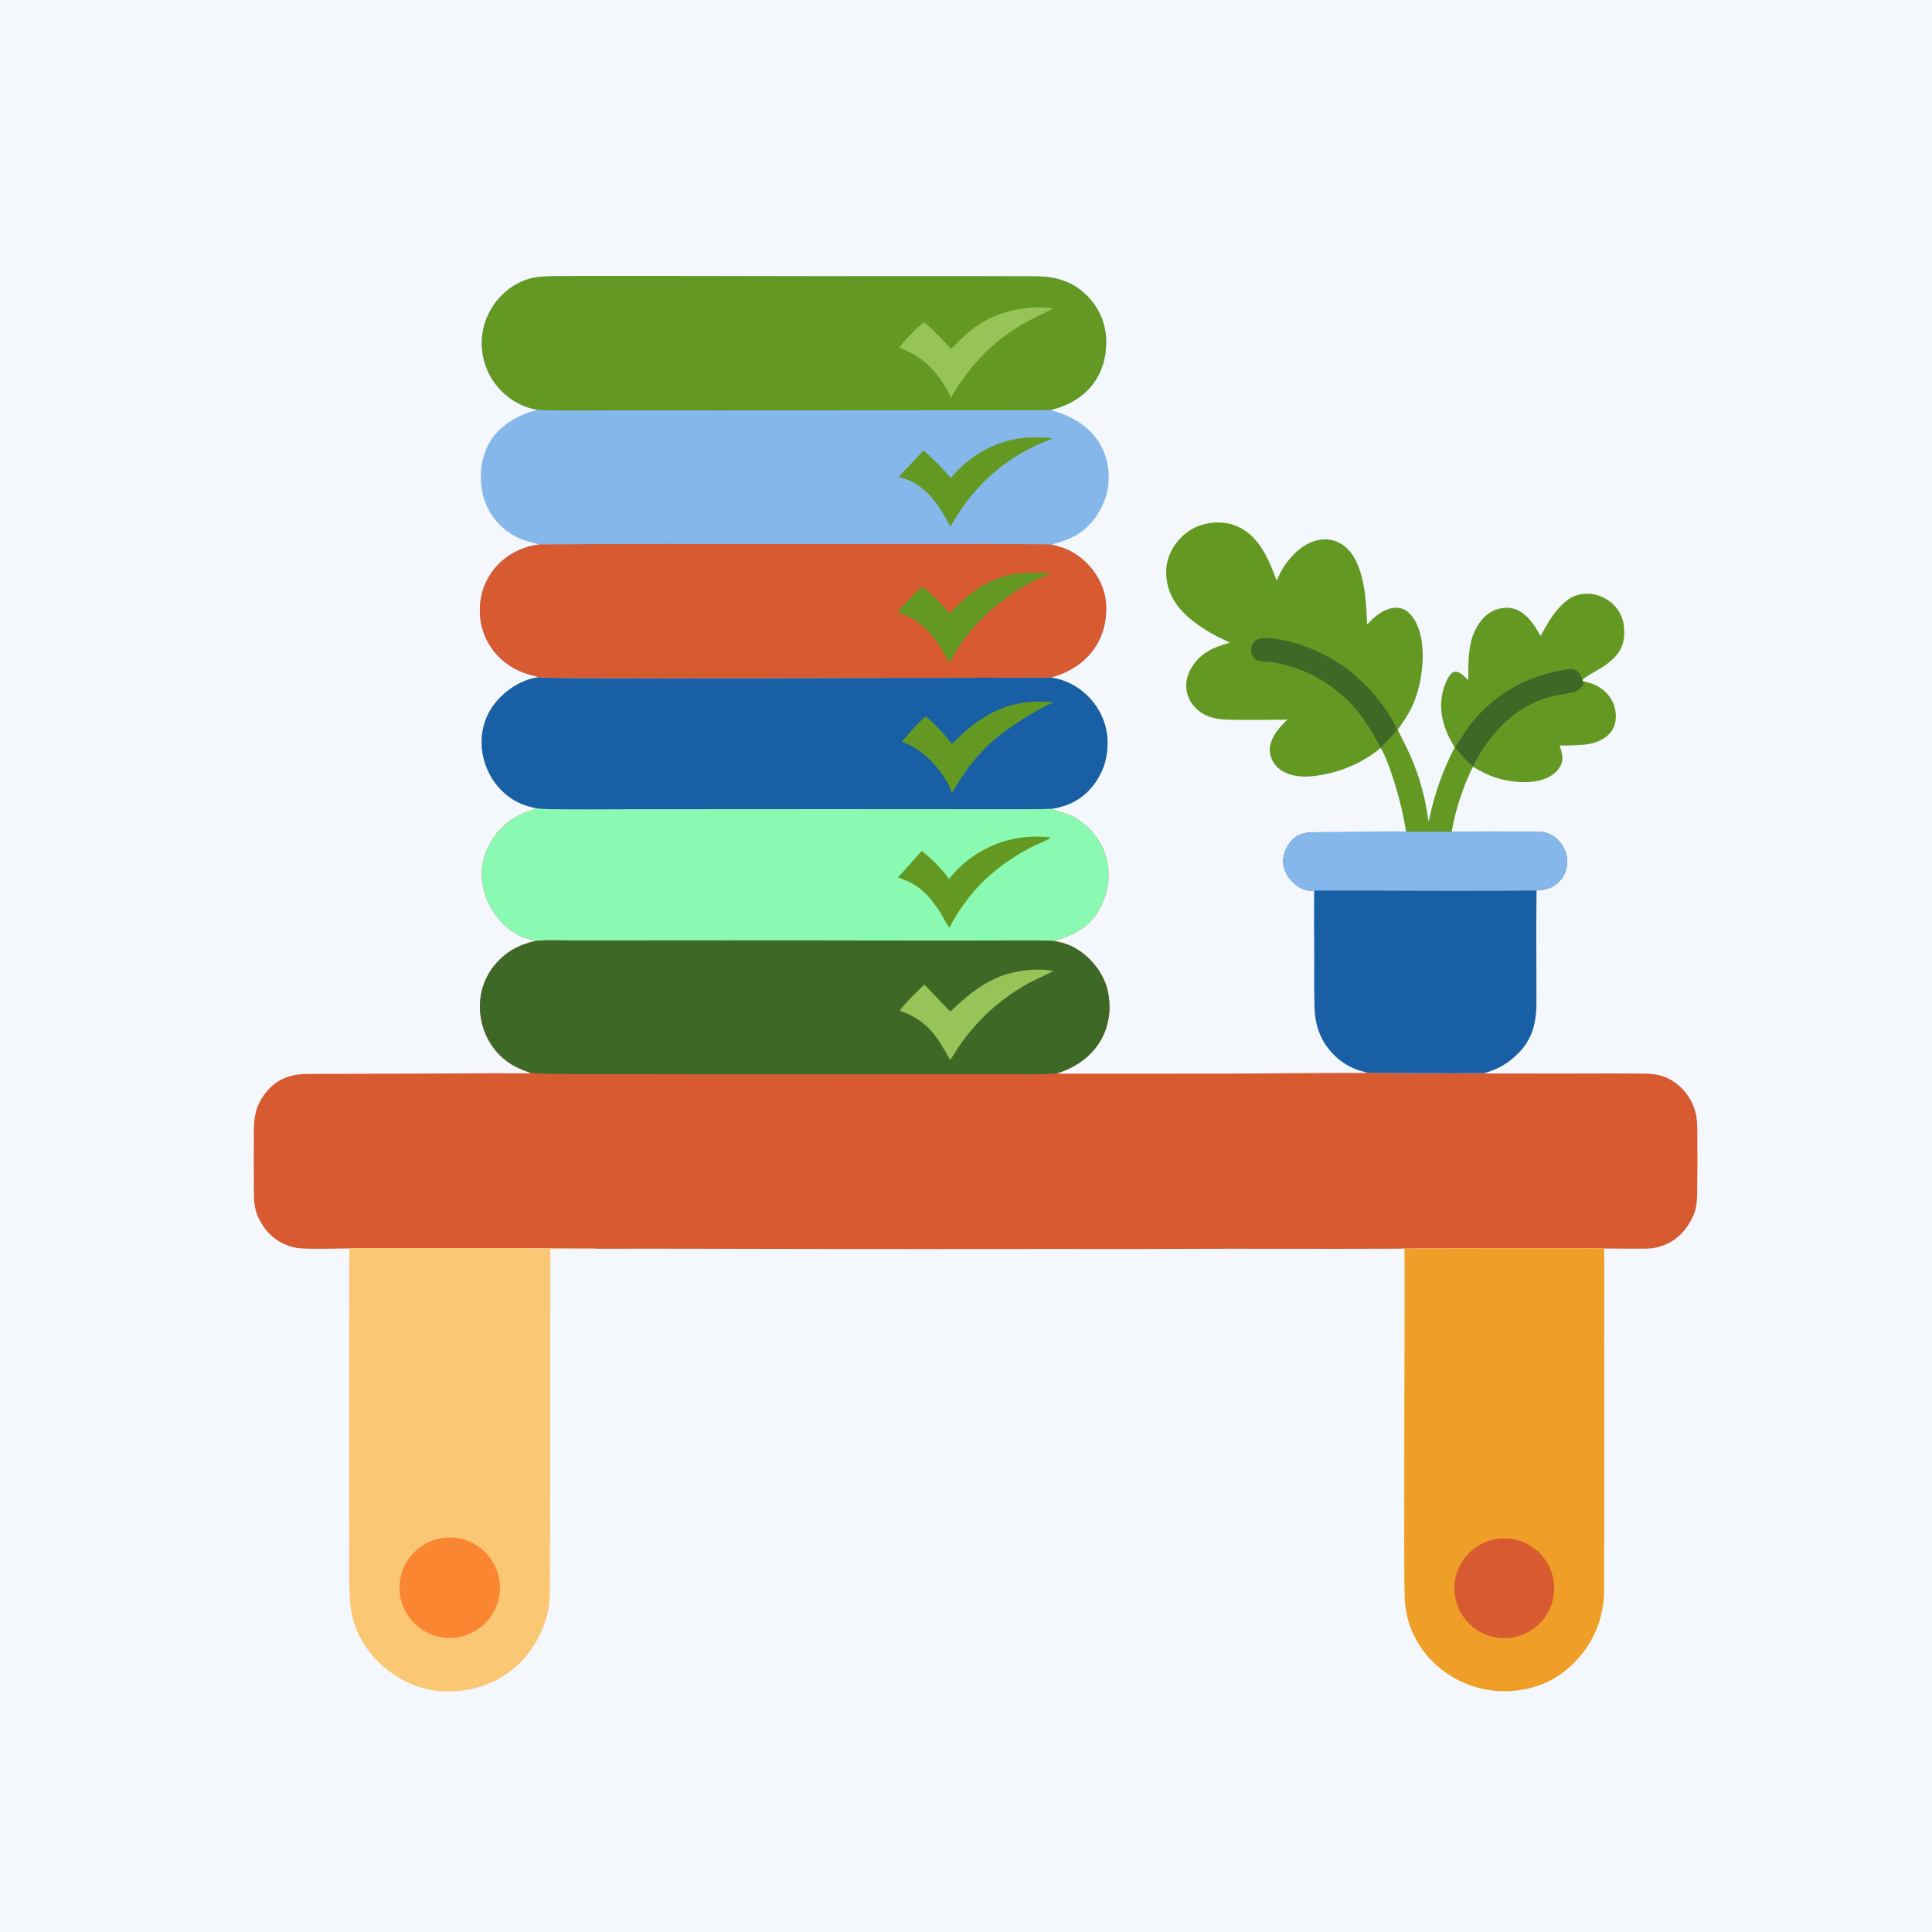
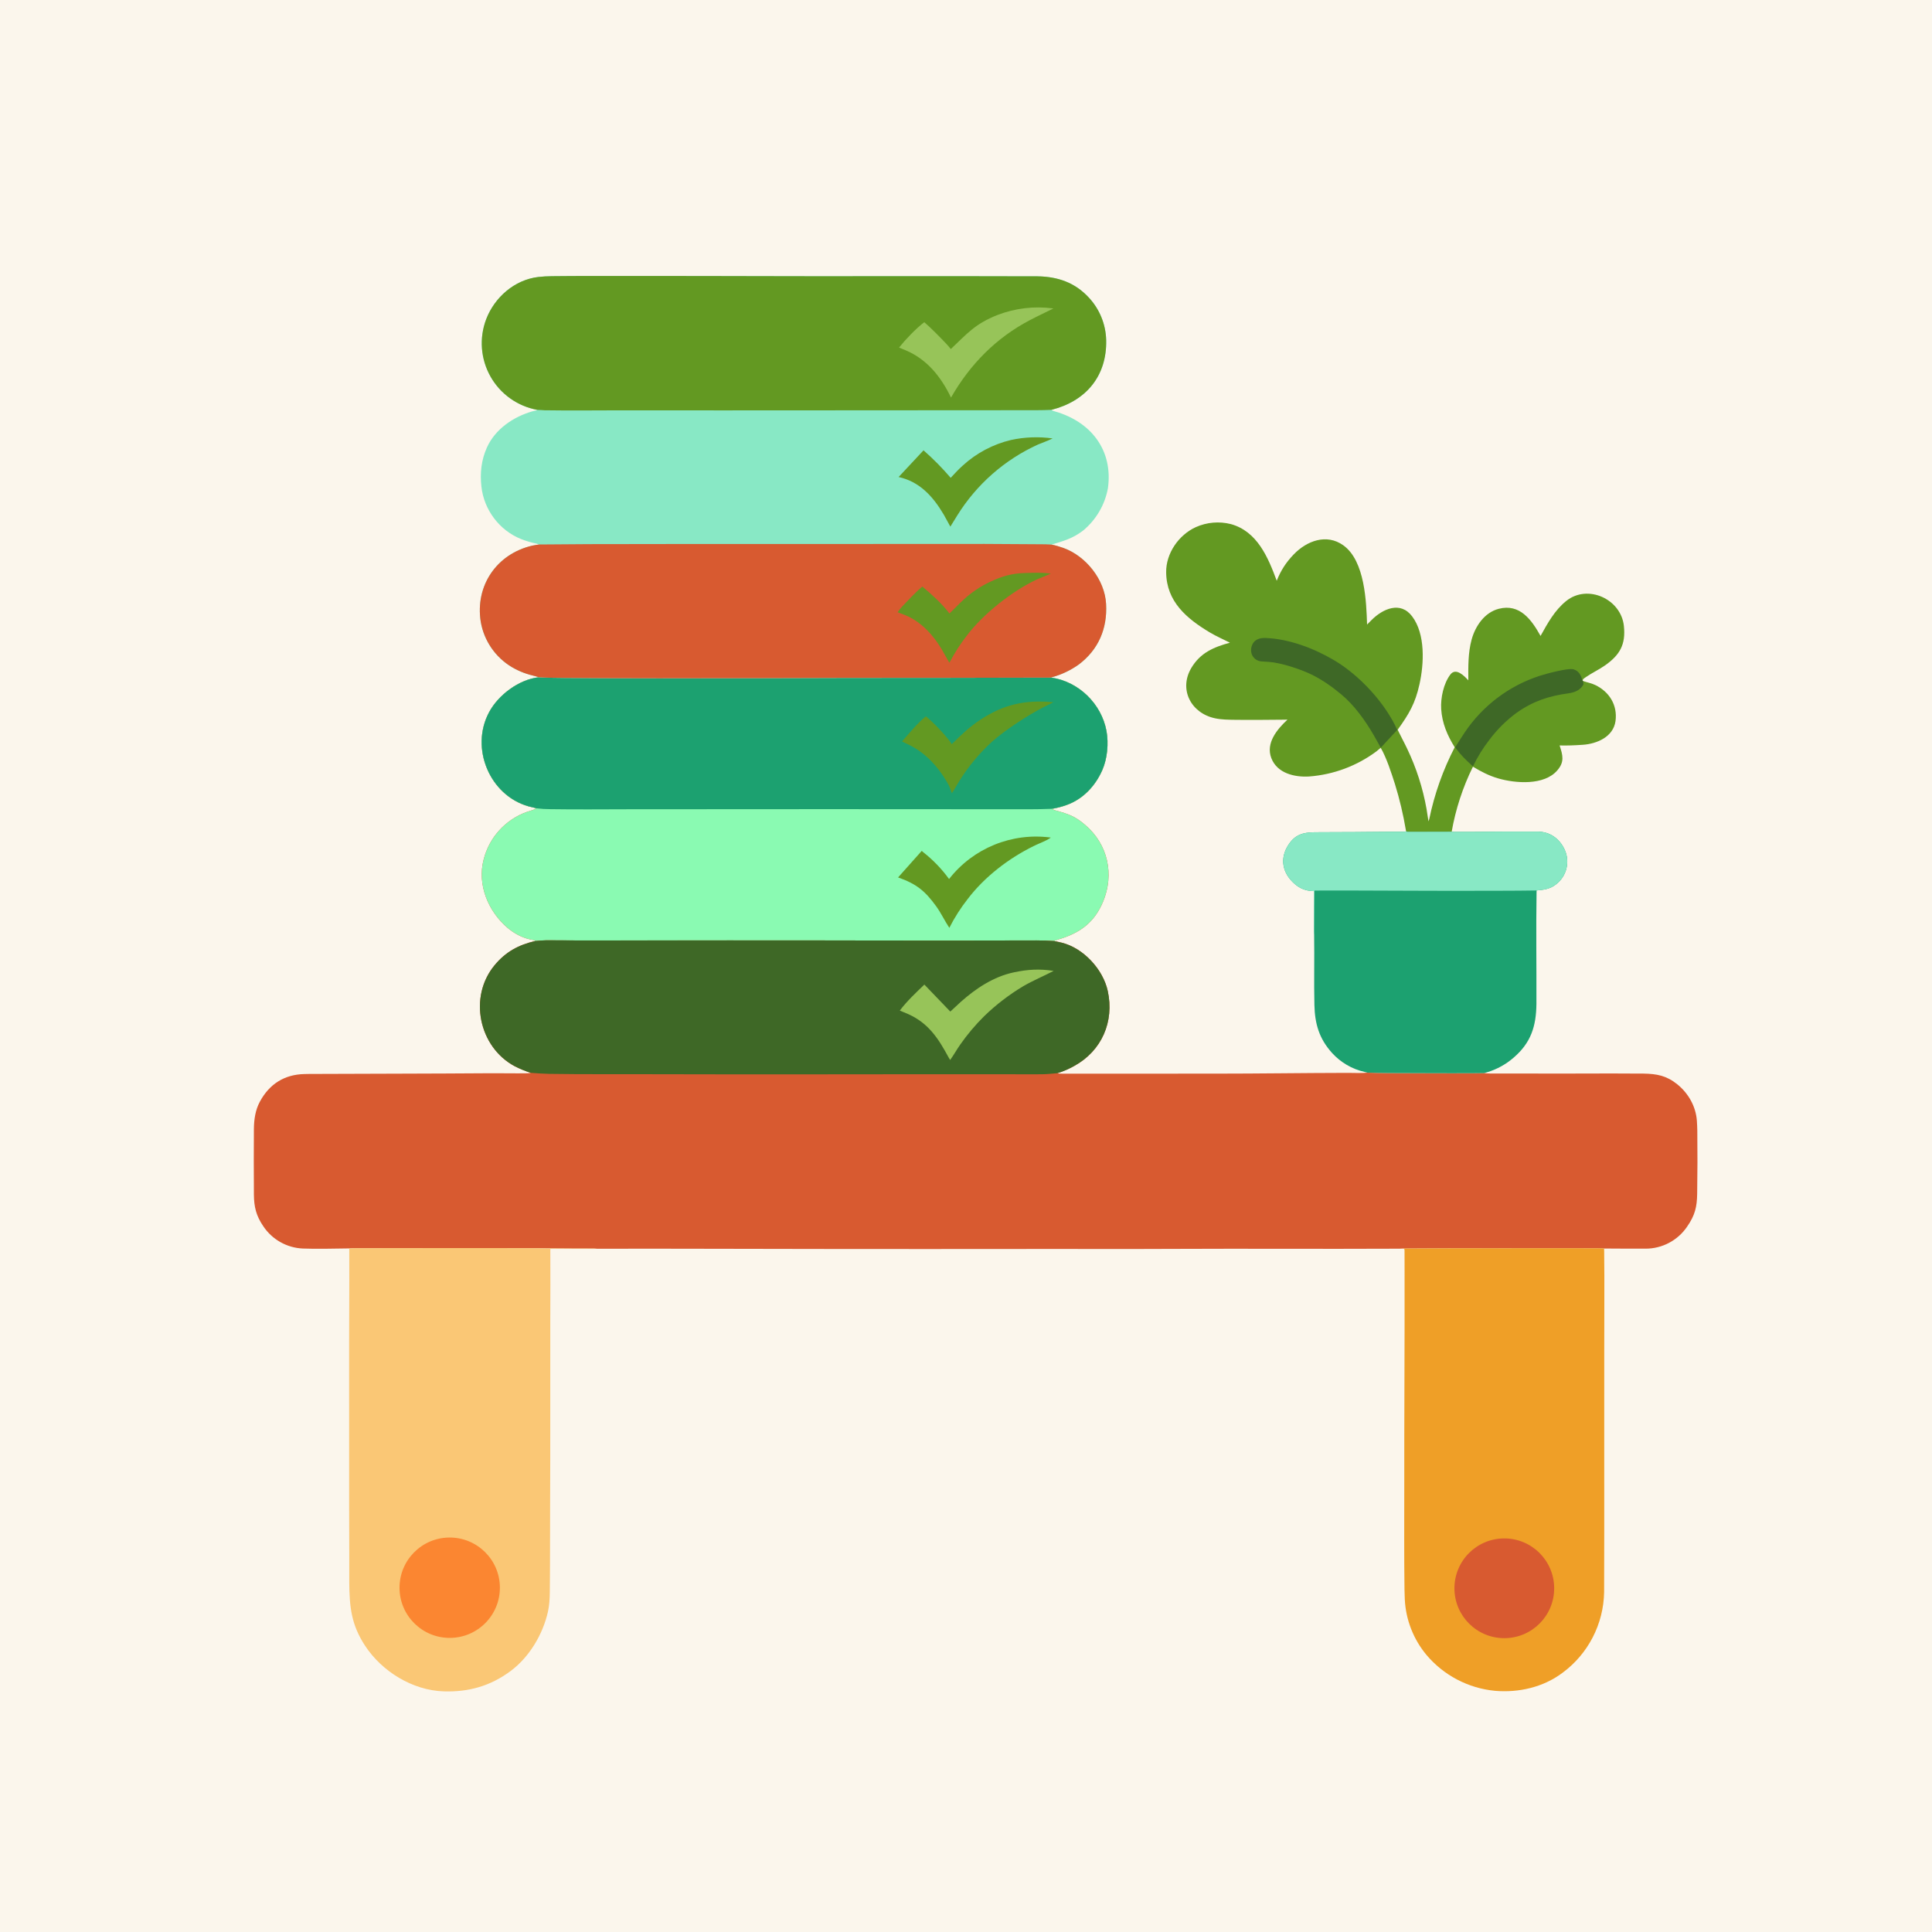
<svg xmlns="http://www.w3.org/2000/svg" width="1024" height="1024" preserveAspectRatio="none" style="display:block" viewBox="0 0 4358 4358">
-   <path fill="#F4F8FC" d="M0 0h4358v4358H0z" />
+   <path fill="#fbf6ec" d="M0 0h4358v4358H0z" />
  <path fill="#D85A30" d="M1215.9 1527.7c16.6 1.2 33.4 1.2 50.1 1.4h6.5c284.8 2.3 569.7-.6 854.5-.1 78.3.1 156.7-.6 235-.4h4.5l4.4-.2c62.2 8.7 113.6 59 125 120.6 5.1 28 2 61.8-9.4 88-15.7 35.8-43.3 65.5-80.5 78.8a185 185 0 0 1-32.2 8.6c2.5 2.5 3.6 2.7 7.2 3.7 29.2 8.1 43.5 12.7 67 32.8 51 43.5 66 111 40.3 172.7-20.1 48.3-53.2 71.6-102.3 85.9-3 .9-5.4 1.5-8 3.2l17 3.7c48.9 12.1 93.2 60.1 103.8 109.1 15 69-13.6 134.9-75.7 169-12 6.7-25 12.5-38.2 16.4 4.5 1 9 1 13.6 1h31.5q155.8.1 311.5-.1c98.2 0 196.3-1.5 294.5-1.7h5c13.5 0 29.6.9 43.8-.5 16.1.4 31.5.9 47.7.9 63.8.1 127.7.7 191.5.3 7.3 0 14.6-.4 21.9-.3h1.9q6.8 1 13.7 1 39.3-.2 78.5 0c87.2.7 174.3-.6 261.5.2h5.5c30.6.5 52.2 4.6 76.5 24.2 25 20.2 41.6 49.6 44.1 81.6q.8 11.8 1 23.5.8 70.8-.3 141.5c-.4 30.1-5 48.8-22.4 74a113 113 0 0 1-94.4 50.1c-29.8.2-59.7-.2-89.6-.3h-3.6q-5.4-.6-10.8-.5c-77.3-.5-154.7 0-232 0q-105.5-.3-211 .5l-6 .3-6.5.1h-8c-164.8.8-329.7-.4-494.5.4-109 .6-218-.1-327 .2-157.2.4-314.3 0-471.5 0-168 0-336-1-504-.5q-4.2-.3-8.5-.4h-45q-22-.3-44-.3c-11.7.1-23.3-.4-35-.5-132.8-.9-265.7 0-398.5-.1-9.4 0-18.8-.2-28.2.6h-3c-30.3.4-71.2 1.4-101.8.2a113 113 0 0 1-89.1-50.3c-16.1-23.6-20.9-43.4-21.2-71.5v-5.5q-.5-71.2 0-142.5c.3-21.3 3.2-42.5 13.5-61.5 21.5-39.9 55.5-61.4 100.8-62.3l10.5-.2c137-.6 274-.6 411-1.6 26.7-.2 53.4.6 80 .1q4.4 0 8.7-1l-2.1-.7a245 245 0 0 1-34.1-14.2c-81.2-43.5-104.5-156.6-45.4-227.8 25-30.2 53.6-45.7 91.3-54.6-.4-1.4-.8-1.5-2.3-1.9l-10.5-2.2c-17.7-4-35.8-14.2-49.5-25.9-43.5-37.2-68.4-97-53.7-153.7a154 154 0 0 1 99-108.1c6.9-2.4 14.2-3.8 20.3-7.6q-9.1-2-18.2-4.5c-87.8-25-131.8-131.4-89-211.8 20.9-39.5 67.9-74.6 112.8-79.3" />
  <path fill="#8AFAB2" d="M1215.9 1527.7c16.6 1.2 33.4 1.2 50.1 1.4h6.5c284.8 2.3 569.7-.6 854.5-.1 78.3.1 156.7-.6 235-.4h4.5l4.4-.2c62.2 8.7 113.6 59 125 120.6 5.1 28 2 61.8-9.4 88-15.7 35.8-43.3 65.5-80.5 78.8a185 185 0 0 1-32.2 8.6c2.5 2.5 3.6 2.7 7.2 3.7 29.2 8.1 43.5 12.7 67 32.8 51 43.5 66 111 40.3 172.7-20.1 48.3-53.2 71.6-102.3 85.9-3 .9-5.4 1.5-8 3.2q-20-1.4-40-1.4-179.2.6-358.6.2c-224.3-.6-448.6-.2-672.9 0-24.8 0-49.7-.7-74.5-.5-8.4.1-16.7 1-25 1.7-.5-1.4-1-1.5-2.4-1.9l-10.5-2.2c-17.7-4-35.8-14.2-49.5-25.9-43.5-37.2-68.4-97-53.7-153.7a154 154 0 0 1 99-108.1c6.9-2.4 14.2-3.8 20.3-7.6q-9.1-2-18.2-4.5c-87.8-25-131.8-131.4-89-211.8 20.9-39.5 67.9-74.6 112.8-79.3" />
-   <path fill="#185FA5" d="M1215.9 1527.7c16.6 1.2 33.4 1.2 50.1 1.4h6.5c284.8 2.3 569.7-.6 854.5-.1 78.3.1 156.7-.6 235-.4h4.5l4.4-.2c62.2 8.7 113.6 59 125 120.6 5.1 28 2 61.8-9.4 88-15.7 35.8-43.3 65.5-80.5 78.8a185 185 0 0 1-33.5 8.6q-26 1-52 1-450.7-.5-901.5 0c-59.1.1-118.4.7-177.5-.2q-15.7 0-31.3-1.9-9.1-2-18.2-4.5c-87.8-25-131.8-131.4-89-211.8 20.9-39.5 67.9-74.6 112.8-79.3" />
+   <path fill="#1ca170" d="M1215.9 1527.7c16.6 1.2 33.4 1.2 50.1 1.4h6.5c284.8 2.3 569.7-.6 854.5-.1 78.3.1 156.7-.6 235-.4h4.5l4.4-.2c62.2 8.7 113.6 59 125 120.6 5.1 28 2 61.8-9.4 88-15.7 35.8-43.3 65.5-80.5 78.8a185 185 0 0 1-33.5 8.6q-26 1-52 1-450.7-.5-901.5 0c-59.1.1-118.4.7-177.5-.2q-15.7 0-31.3-1.9-9.1-2-18.2-4.5c-87.8-25-131.8-131.4-89-211.8 20.9-39.5 67.9-74.6 112.8-79.3" />
  <path fill="#639922" d="m2147 1678.6 2.5-2.5c20.7-20.5 37-36 61.4-52.3 53.4-35.3 101.8-45.6 165.2-39.8-6.8 3.8-13.9 6.9-20.8 10.4-37 19-86.8 51.5-116.7 77.8a419 419 0 0 0-75.2 90.4c-5.5 8.9-10.4 18-16.2 26.7-3.8-10.4-4.8-14.7-11.5-26-20-34-47.2-63.8-82.5-81.8q-9.2-4.6-18.5-9c16.2-18.5 34.9-41.5 53.8-56.7 18.1 14.8 41 39 55.2 57.8 1.2 1.7 1.8 3.2 3.2 5m-6.1 304.2a249 249 0 0 1 229.6-93.5q-4.5 3.1-9.4 5.7c-9.7 4.9-20 8.8-29.7 13.6-56.2 27.7-110.5 69.3-148.5 119.3a391 391 0 0 0-41.4 65c-10.5-15.7-18.4-33-29.5-48.4-25.4-35.2-45.3-51-86.1-65.3l53.4-59.9 3.2 2.9a302 302 0 0 1 58.4 60.6" />
  <path fill="#3E6826" d="M1207 2122.7c8.3-.6 16.6-1.6 25-1.7 24.8-.2 49.7.4 74.5.4 224.3-.1 448.6-.5 673 .1q179.2.3 358.5-.2 20 0 40 1.4l17 3.7c48.9 12.1 93.2 60.1 103.8 109.1 15 69-13.6 134.9-75.7 169-12 6.7-25 12.5-38.2 16.4l-2.9.2c-11 1-21.5 2-32.5 2.1-22 .3-44 0-66 0-271.3-.4-542.7.8-814-.1-77.1-.3-154.4.4-231.5-.8q-20.4-.6-40.8-2.3l-2.1-.7a245 245 0 0 1-34.1-14.2c-81.2-43.5-104.5-156.6-45.4-227.8 25-30.2 53.6-45.7 91.3-54.6" />
  <path fill="#97C459" d="M2143.6 2281.8c8-7.1 15.5-14.6 23.4-21.7 34.5-30.7 74.2-57.1 120-66.8 30.9-6.6 58.3-8.3 89.7-3.2-22.7 11.7-46.3 21.6-68.3 34.3a481 481 0 0 0-88.3 67.7 463 463 0 0 0-54.2 64.3c-8 11.3-14.6 23.6-22.7 34.6l-4.1-7c-22.7-42-45-76-90-96.3l-19.4-8.2c16.2-21.5 36-39.9 55.4-58.6z" />
-   <path fill="#85B7EB" d="M1211.9 924.5A152.7 152.7 0 0 1 1096.7 720c19-49.5 64-88.8 117.3-95.2a289 289 0 0 1 31-1.8c61.6-.8 123.3-.2 185-.4 189.2-.3 378.3 1 567.5.4 111.3-.3 222.7.2 334 .3h9c45.5.7 84.4 14 115.7 48.1a146 146 0 0 1 39 96.1c1.7 81.1-45.8 137.4-123.5 157 3.2 2.3 4 2.4 7.8 3.5 81.4 23.2 131.7 87.4 119.6 173.5a162 162 0 0 1-55.7 95.1c-23.7 18.1-43.2 23.3-71.3 31.9 8.7 1.6 18.6 4.6 26.9 7.6 51 18.5 93.2 71.8 96 126.4 3 55.1-16.9 102.5-61.3 136.2a191 191 0 0 1-60.2 28.8l-2.6.9-4.4.1h-4.5c-78.3-.1-156.7.6-235 .5-284.8-.5-569.7 2.4-854.5.2l-6.5-.1c-16.7-.2-33.5-.2-50.2-1.4q-3.6-1.2-7.5-2.2c-19-4.3-36.9-10.7-53.7-20.7a148 148 0 0 1-70.2-102.4c-12.9-81.4 36-153 116.1-171.6 5.2-1.2 10.5-1.8 15.7-2.6q-3-1.2-6.2-2a211 211 0 0 1-34.5-10.2c-49-19.6-83.9-66-89.6-118.5-3.3-30.4-.4-59.7 12.5-88.2 18.7-41.5 59.9-69.3 102.6-81.5 3.7-1 7.5-1.4 10.9-3.3" />
+   <path fill="#88e8c5" d="M1211.9 924.5A152.7 152.7 0 0 1 1096.7 720c19-49.5 64-88.8 117.3-95.2a289 289 0 0 1 31-1.8c61.6-.8 123.3-.2 185-.4 189.2-.3 378.3 1 567.5.4 111.3-.3 222.7.2 334 .3h9c45.5.7 84.4 14 115.7 48.1a146 146 0 0 1 39 96.1c1.7 81.1-45.8 137.4-123.5 157 3.2 2.3 4 2.4 7.8 3.5 81.4 23.2 131.7 87.4 119.6 173.5a162 162 0 0 1-55.7 95.1c-23.7 18.1-43.2 23.3-71.3 31.9 8.7 1.6 18.6 4.6 26.9 7.6 51 18.5 93.2 71.8 96 126.4 3 55.1-16.9 102.5-61.3 136.2a191 191 0 0 1-60.2 28.8l-2.6.9-4.4.1h-4.5c-78.3-.1-156.7.6-235 .5-284.8-.5-569.7 2.4-854.5.2l-6.5-.1c-16.7-.2-33.5-.2-50.2-1.4q-3.6-1.2-7.5-2.2c-19-4.3-36.9-10.7-53.7-20.7a148 148 0 0 1-70.2-102.4c-12.9-81.4 36-153 116.1-171.6 5.2-1.2 10.5-1.8 15.7-2.6q-3-1.2-6.2-2a211 211 0 0 1-34.5-10.2c-49-19.6-83.9-66-89.6-118.5-3.3-30.4-.4-59.7 12.5-88.2 18.7-41.5 59.9-69.3 102.6-81.5 3.7-1 7.5-1.4 10.9-3.3" />
  <path fill="#D85A30" d="M1216.2 1228.2h2q55.4-.6 110.8-.8c254-.6 508 0 762-.4q129.8-.5 259.5.7 9.5 0 19 .6l2.6.2c8.7 1.6 18.6 4.6 26.9 7.6 51 18.5 93.2 71.8 96 126.4 3 55.1-16.9 102.5-61.3 136.2a191 191 0 0 1-60.2 28.8l-2.6.9-4.4.1h-4.5c-78.3-.1-156.7.6-235 .5-284.8-.5-569.7 2.4-854.5.2l-6.5-.1c-16.7-.2-33.5-.2-50.2-1.4q-3.6-1.2-7.5-2.2c-19-4.3-36.9-10.7-53.7-20.7a148 148 0 0 1-70.2-102.4c-12.9-81.4 36-153 116.1-171.6 5.2-1.2 10.5-1.8 15.7-2.6" />
  <path fill="#639922" d="M2141.7 1383.8c11-10.4 21.3-21.5 32.4-31.7a239 239 0 0 1 58.7-39.4c27.3-13 49.7-19.4 79.7-20.2 20.7-.6 38.5-1.4 58 1.5l-2.6 1c-8.9 4-18 7.3-26.9 11.2l-2.4 1c-55.8 26-121.4 78.2-158.2 127.1a402 402 0 0 0-38.9 60.8l-17-30c-19.6-33.1-47.1-63-82.8-77.6l-16.9-6.4q4.5-7 10.2-13c10.9-11.5 33.5-35.4 45.5-45 22 18.5 43.7 37.8 61.2 60.7m-929.8-459.3A152.7 152.7 0 0 1 1096.7 720c19-49.5 64-88.8 117.3-95.2a289 289 0 0 1 31-1.8c61.6-.8 123.3-.2 185-.4 189.2-.3 378.3 1 567.5.4 111.3-.3 222.7.2 334 .3h9c45.5.7 84.4 14 115.7 48.1a146 146 0 0 1 39 96.1c1.7 81.1-45.8 137.4-123.5 157a809 809 0 0 1-34.2.8c-313.7 0-627.3.7-941 .3-54.4 0-109 .8-163.4-.1h-4.1c-5.7-.2-11.4-1-17.1-1" />
  <path fill="#97C459" d="M2144.8 787.3c37-35 54.7-56.8 105-76.7a255 255 0 0 1 126.4-14.8c-17.7 8.8-35.7 17.2-53.2 26.4-76 39.8-135 99.7-177.8 174.6-22.7-47-53.9-86.2-102.2-106.6l-15-6.2c13.8-17.4 38-43 56.9-57.2 12.7 10.5 37.7 36 48.8 47.8 4 4.3 7.5 8.2 11 12.7" />
  <path fill="#639922" d="M2144.4 1077.9c9-9.6 17.6-19.2 27.6-28a245 245 0 0 1 108.4-57.4 266 266 0 0 1 94-3.5l-3.1 1.4c-9.7 4.8-20 8-29.9 12.3a418 418 0 0 0-182 159.8q-8 12.5-15.7 25.4c-5.1-9-9.8-18.4-15-27.3-24.5-41.5-54.8-74.3-101.7-84.6l56.2-60.2a609 609 0 0 1 61.2 62" />
  <path fill="#FAC775" d="M787.8 2816.1c9.4-.8 18.8-.7 28.2-.6 132.8.1 265.7-.8 398.5.1 11.7.1 23.3.6 35 .5l44 .2 45 .1q4.3 0 8.6.4l-6.6.3h-99.1q.3 81.4-.1 162.9c-.2 139.3.3 278.7-.4 418-.3 64.7.1 129.4-.7 194-.2 14.6-1 28.7-4.1 43-11.4 51.4-42.1 103.1-84.7 134.6-45.3 33.6-94.4 47.4-150.4 45.6-70.2-2.2-139-44.5-177.3-102.6-31.3-47.5-35.4-87.6-35.9-143.1V3499c-.6-137.5 0-275-.3-412.5-.2-89.4.7-178.9.3-268.3z" />
  <path fill="#FB8631" d="M1013.5 3468.2a113.2 113.2 0 1 1 1.8 226.4 113.2 113.2 0 0 1-1.8-226.4" />
  <path fill="#EF9F27" d="m3158.5 2816.6 6-.3q105.5-.7 211-.6c77.3.2 154.7-.4 232 0q5.4 0 10.8.6l.2 5.7c1 73.1 0 146.3.2 219.5.2 135.8-.3 271.7 0 407.5a20354 20354 0 0 1-.3 142.5 231 231 0 0 1-94.1 182c-43.1 32.4-98.5 45-151.8 40.5a231 231 0 0 1-155-81.2 212 212 0 0 1-48.7-124.8q-.6-11-.7-22c-1-76.1-.5-152.3-.5-228.5-.2-163.2 1-326.3.7-489.5q.1-24-.1-48.1c0-4.4-4.1-3-7.6-3.2z" />
  <path fill="#D85A30" d="M3392.5 3470.2a112.5 112.5 0 1 1 1.5 225 112.5 112.5 0 0 1-1.5-225" />
  <path fill="#639922" d="M2774.3 1449.7c-15-7.7-30.6-14.3-45.1-23-52.7-31.5-98-69.8-98.7-135.7-.6-42.8 28.4-84.5 67-102a121 121 0 0 1 79-6.8c59.5 16.5 83.9 75 103.4 127.8 9.3-23.3 21-41.5 38.5-59.6 29.4-30.5 74-47.3 111.6-20.4 49.2 35.1 52 128.6 53.7 178.8l10-10.1c25.6-25.6 65.3-43.4 91.7-8.3 30.2 40 26.8 107 16.5 153.1-9.6 43.5-23.5 66.8-49.2 102.6 7 14.6 14.8 28.7 21.7 43.3a529 529 0 0 1 43.4 135.1c1.6 9.4 2.8 19 4.5 28.3l1.8-5.8a627 627 0 0 1 57.3-161.4c-16.7-26.7-28.5-54.4-30.5-86.1-1.6-25 5.3-57.8 20.7-78 12.5-16.4 31.3 3.2 40.5 13.1-.2-30.8-.7-62.1 7.4-91.8 8.3-30.5 29.2-61.4 61.5-69.6 47.2-12 73.7 24.6 94 61.3 16-28.7 31.7-57.7 57.8-78.8 48.4-39 123.8-4.5 130.2 56.3 4.4 41.5-8.8 65.1-42.2 88.7-14.2 10-30 17.2-43.8 26.8-3.4 2.3-5.8 3.5-7.4 7.3l1.1 1.3c9.6 3.4 18.4 4.6 27.7 9.1 32 15.4 50.5 45.5 45.7 81.3-5 35.6-41.7 51.3-73.6 53.5-17.4 1.2-35.1 2-52.5 1.5 7.3 22.4 11.3 37-5 56-29.6 34.9-95 29.6-134 18.2-20.3-6-38.5-15.3-56.5-26.3a543 543 0 0 0-48 146.9h-1.7c-32.3-.2-64.5.5-96.8.2-1.6 0-3.3-.3-4.3-1.4l-.5-2.6a801 801 0 0 0-24.5-103.5c-8.2-25.5-18.8-58.9-32.2-82.2q-4.7 4.2-9.6 8a291 291 0 0 1-151.9 56.7c-33 2-72.2-7.2-85.3-41.5-13-34 13.2-65.1 36.5-86.8l-7.2.2c-37 .3-74 .8-111 .3-15-.2-30.3-.3-45-3.4-54-11.2-82.7-64.8-53.7-113.7 20.4-34.2 50.2-46.8 87-56.9" />
  <path fill="#3E6826" d="M3282 1685.5q1.4-1.4 2.4-3c6.7-10.3 13-20.7 19.9-30.9a324 324 0 0 1 168.9-127.2c12.2-4 64.2-18.3 76.3-14.6 12.4 3.9 16.8 13.6 20 25l1.2 1.3c.5 3.1 2 6.4.2 9.3-7.1 12-19.9 16.7-32.9 18.5-44 6-79.4 17.5-116.4 43.5a293 293 0 0 0-61.7 61 330 330 0 0 0-37.4 60.4c-18.7-17.4-24.9-22.8-40.4-43.3m-167.5 1.1c-5.4-9.3-10.3-18.8-15.7-28-19.3-33.4-44.7-68.7-73.9-92.7-20.5-17-41-31.5-65-43.6-24.7-12.3-70-27.4-98-29.3l-16-1c-17.3-1.2-27.6-17-22.8-33.5 4.5-15.5 17-20 31.8-19.4 53 2 109.3 23.5 154.4 50.2 57 33.7 114.8 95.8 142.4 157.1z" />
-   <path fill="#185FA5" d="M3171.7 1875c1 1.2 2.7 1.4 4.3 1.5 32.3.3 64.5-.4 96.8-.2h1.6l7.1.2c46 .3 92-.7 138-.6q24.8-.2 49.5 0c27 .2 48.4 15.5 59.9 39.6a64.6 64.6 0 0 1-19.6 79.8c-12.6 10-27.7 12-43.2 13.3l-.1 4.4c-1.3 82.5 0 165-.3 247.5v4c-.6 50.4-12.2 87.5-51.3 121.1a161 161 0 0 1-59.7 33q-3.4.8-7 2h-1.8q-11-.1-21.9.2c-63.8.4-127.7-.2-191.5-.3-16.2 0-31.6-.5-47.7-.9l-6.8-1.7a141 141 0 0 1-73.7-43.2c-28.7-32-38.4-65.3-39.4-107.7-1.2-52.1.2-104.3-.6-156.4v-2.2q-.4-3.5-.5-6.9-.2-45.6.6-91.2-1.4-.5-2.9-.4a62 62 0 0 1-41-16c-27.8-23.9-34.6-57.2-14.2-88.3 15-22.9 32.6-27.9 58.7-28.3 38-.5 76 0 114-.6 29.5-.5 59-.3 88.5-.5 1.7 0 2.7-.4 4.2-1.1" />
-   <path fill="#85B7EB" d="M3171.7 1875c1 1.2 2.7 1.4 4.3 1.5 32.3.3 64.5-.4 96.8-.2h1.6l7.1.2c46 .3 92-.7 138-.6q24.8-.2 49.5 0c27 .2 48.4 15.5 59.9 39.6a64.6 64.6 0 0 1-19.6 79.8c-12.6 10-27.7 12-43.2 13.3l-4.1.1c-47.6.8-95.4.5-143 .7-114 .3-228-.9-342-.6l-11.9.1q-.4 43.5-.5 87.1v6.5q0 3-.4 5.9l-.3-6.9q-.3-45.6.5-91.2-1.4-.5-2.9-.4a62 62 0 0 1-41-16c-27.8-23.9-34.6-57.2-14.2-88.3 15-22.9 32.6-27.9 58.7-28.3 38-.5 76 0 114-.6 29.5-.5 59-.3 88.5-.5 1.7 0 2.7-.4 4.2-1.1" />
+   <path fill="#1ca170" d="M3171.7 1875c1 1.2 2.7 1.4 4.3 1.5 32.3.3 64.5-.4 96.8-.2h1.6l7.1.2c46 .3 92-.7 138-.6q24.8-.2 49.5 0c27 .2 48.4 15.5 59.9 39.6a64.6 64.6 0 0 1-19.6 79.8c-12.6 10-27.7 12-43.2 13.3l-.1 4.4c-1.3 82.5 0 165-.3 247.5v4c-.6 50.4-12.2 87.5-51.3 121.1a161 161 0 0 1-59.7 33q-3.4.8-7 2h-1.8q-11-.1-21.9.2c-63.8.4-127.7-.2-191.5-.3-16.2 0-31.6-.5-47.7-.9l-6.8-1.7a141 141 0 0 1-73.7-43.2c-28.7-32-38.4-65.3-39.4-107.7-1.2-52.1.2-104.3-.6-156.4v-2.2q-.4-3.5-.5-6.9-.2-45.6.6-91.2-1.4-.5-2.9-.4a62 62 0 0 1-41-16c-27.8-23.9-34.6-57.2-14.2-88.3 15-22.9 32.6-27.9 58.7-28.3 38-.5 76 0 114-.6 29.5-.5 59-.3 88.5-.5 1.7 0 2.7-.4 4.2-1.1" />
+   <path fill="#88e8c5" d="M3171.7 1875c1 1.2 2.7 1.4 4.3 1.5 32.3.3 64.5-.4 96.8-.2h1.6l7.1.2c46 .3 92-.7 138-.6q24.8-.2 49.5 0c27 .2 48.4 15.5 59.9 39.6a64.6 64.6 0 0 1-19.6 79.8c-12.6 10-27.7 12-43.2 13.3l-4.1.1c-47.6.8-95.4.5-143 .7-114 .3-228-.9-342-.6l-11.9.1q-.4 43.5-.5 87.1v6.5q0 3-.4 5.9l-.3-6.9q-.3-45.6.5-91.2-1.4-.5-2.9-.4a62 62 0 0 1-41-16c-27.8-23.9-34.6-57.2-14.2-88.3 15-22.9 32.6-27.9 58.7-28.3 38-.5 76 0 114-.6 29.5-.5 59-.3 88.5-.5 1.7 0 2.7-.4 4.2-1.1" />
</svg>
